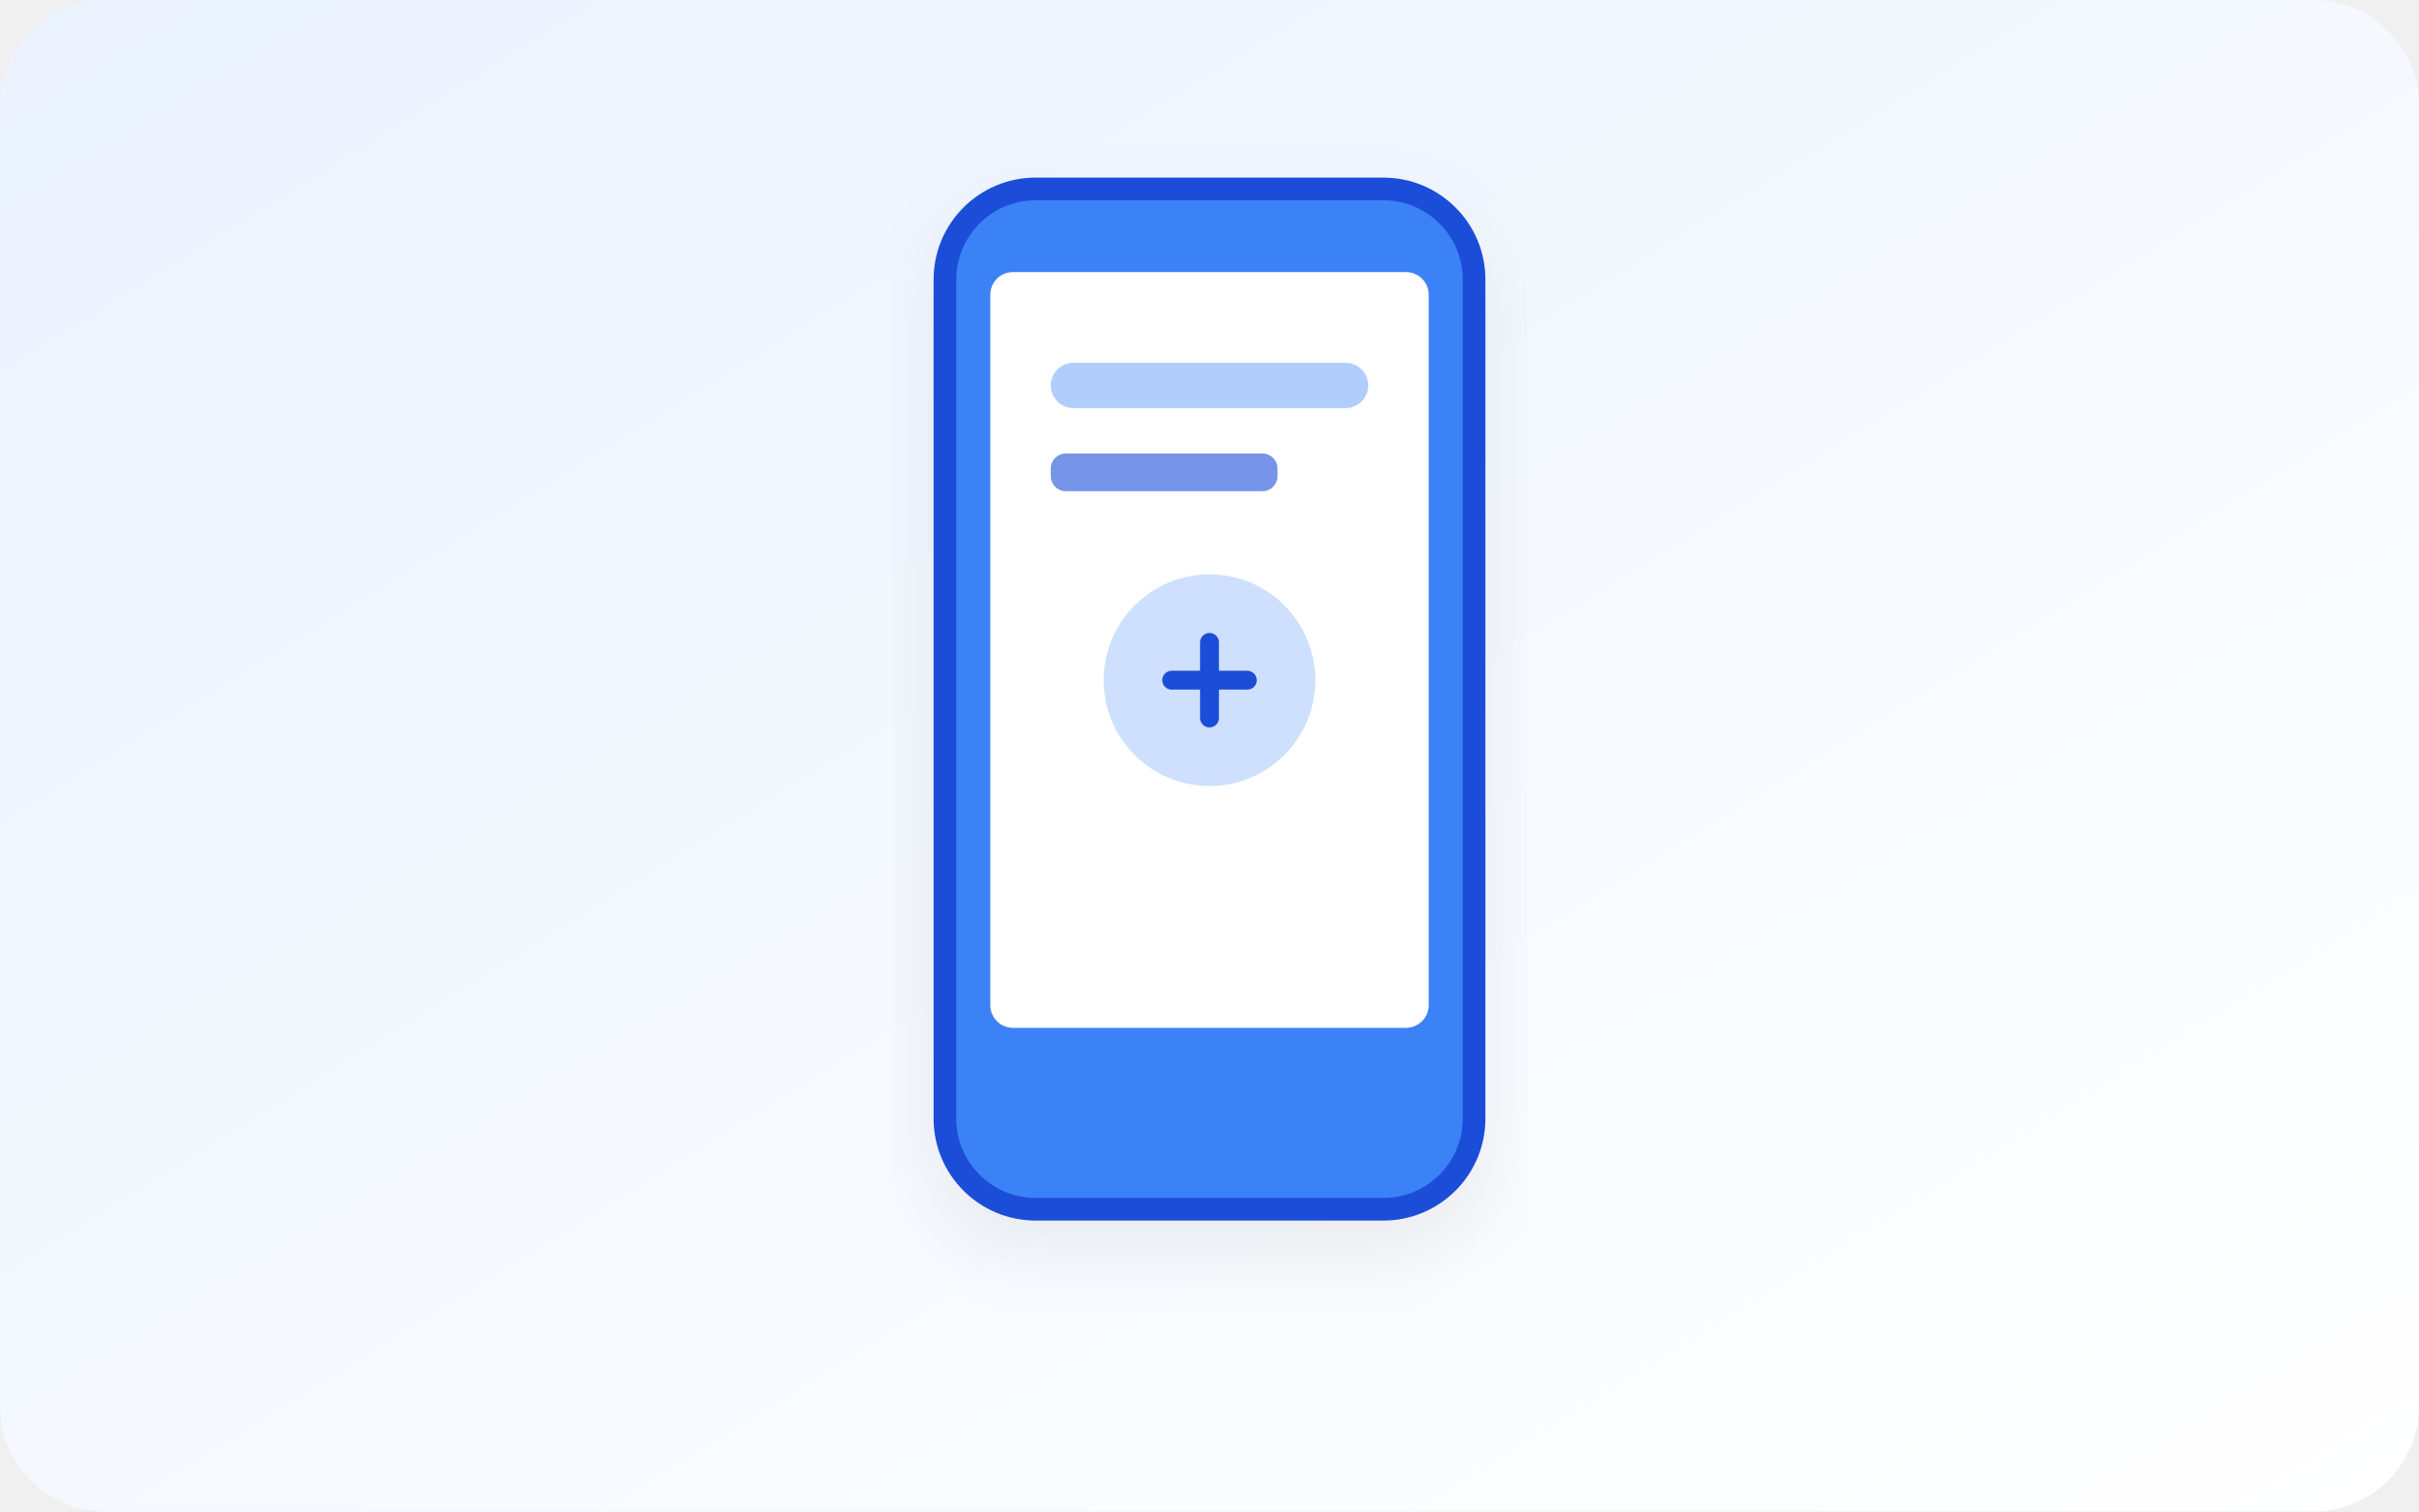
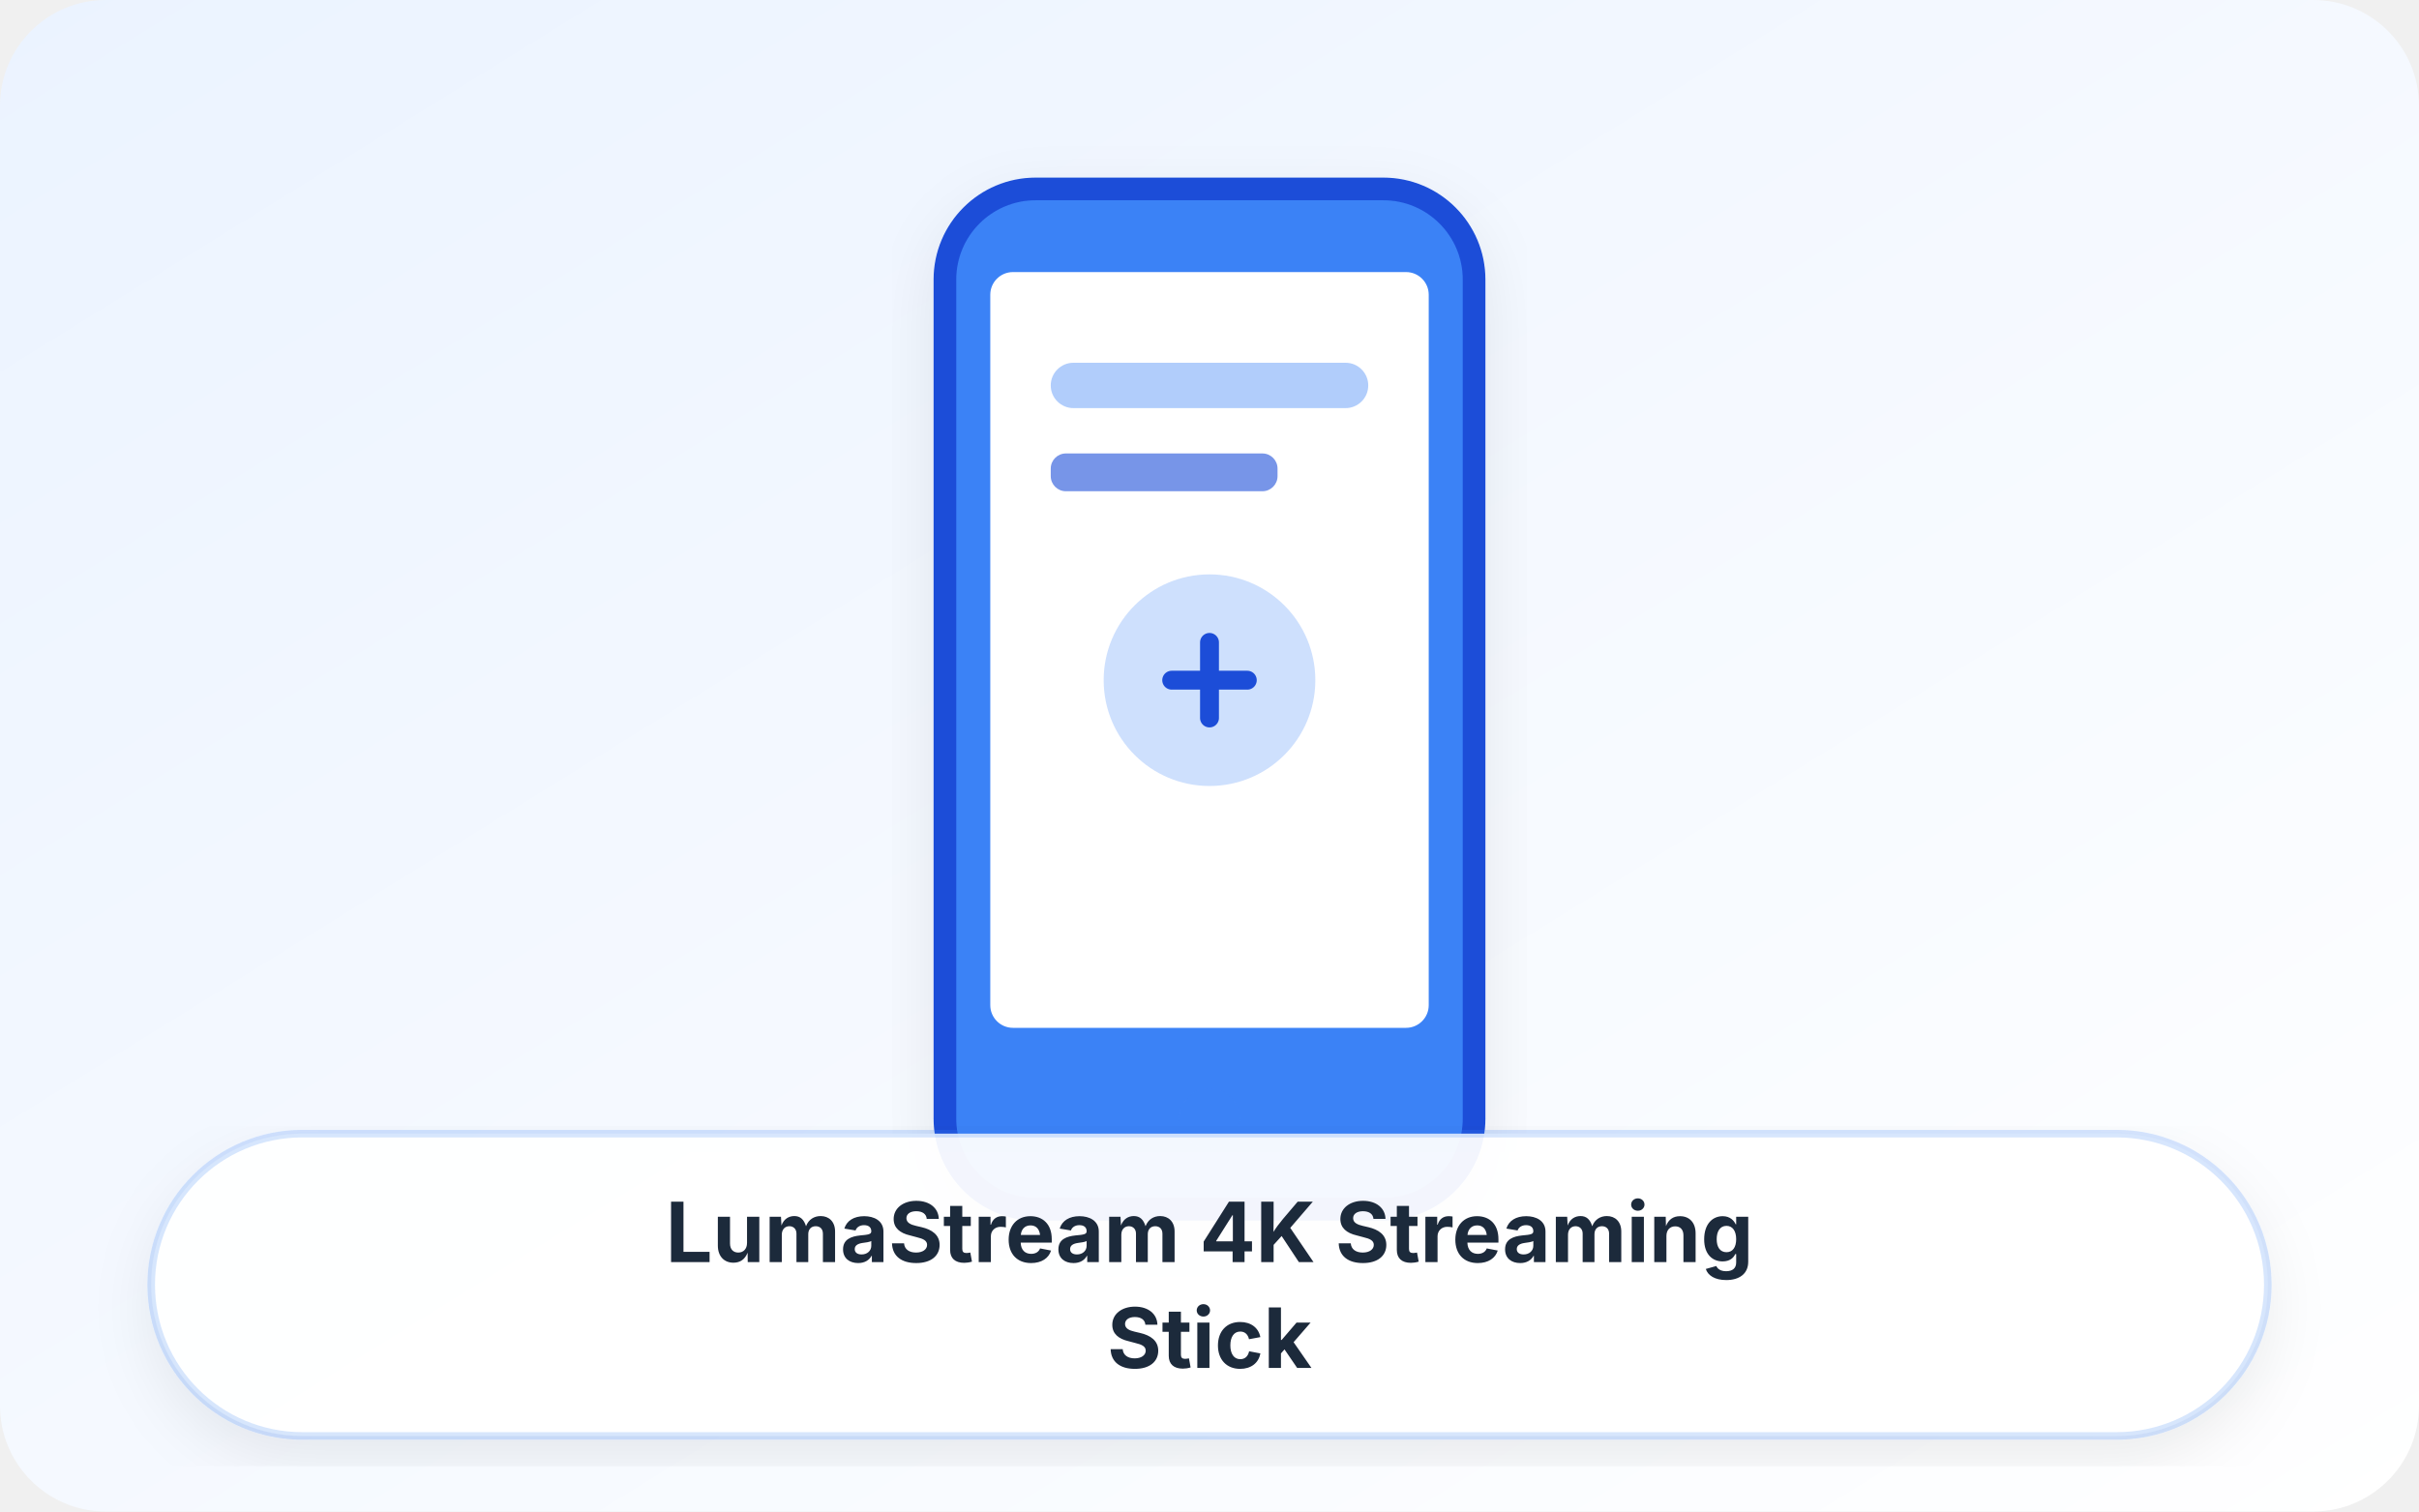
<svg xmlns="http://www.w3.org/2000/svg" viewBox="0 0 320 200" width="100%" height="100%" preserveAspectRatio="xMidYMid meet">
  <defs>
    <linearGradient id="bg-grad-electronics" x1="0%" y1="0%" x2="100%" y2="100%">
      <stop offset="0%" stop-color="#EBF3FF" />
      <stop offset="100%" stop-color="#FFFFFF" />
    </linearGradient>
    <filter id="shadow" x="-10%" y="-10%" width="120%" height="120%">
-       <feDropShadow dx="0" dy="4" stdDeviation="5" flood-opacity="0.07" />
+       <feDropShadow dx="0" dy="3" stdDeviation="4" flood-opacity="0.08" />
    </filter>
  </defs>
  <rect width="320" height="200" rx="14" fill="url(#bg-grad-electronics)" />
  <g filter="url(#shadow)">
    <rect x="125" y="25" width="70" height="135" rx="12" fill="#3B82F6" stroke="#1D4ED8" stroke-width="3" />
    <rect x="131" y="36" width="58" height="100" rx="3" fill="#FFFFFF" />
    <circle cx="160" cy="148" r="4" fill="#3B82F6" opacity="0.8" />
    <rect x="139" y="48" width="42" height="6" rx="3" fill="#3B82F6" opacity="0.4" />
    <rect x="139" y="60" width="30" height="5" rx="2" fill="#1D4ED8" opacity="0.6" />
    <circle cx="160" cy="90" r="14" fill="#3B82F6" opacity="0.25" />
    <path d="M155 90 L165 90 M160 85 L160 95" stroke="#1D4ED8" stroke-width="2.5" stroke-linecap="round" />
  </g>
+   <g filter="url(#shadow)">
+     <rect x="20" y="150" width="280" height="40" rx="20.0" fill="#FFFFFF" fill-opacity="0.94" stroke="#3B82F6" stroke-opacity="0.2" stroke-width="1" />
+     <text x="160" y="167" font-family="system-ui, -apple-system, sans-serif" font-size="11" font-weight="700" fill="#1E293B" text-anchor="middle">LumaStream 4K Streaming</text>
+     <text x="160" y="181" font-family="system-ui, -apple-system, sans-serif" font-size="11" font-weight="700" fill="#1E293B" text-anchor="middle">Stick</text>
+   </g>
</svg>
